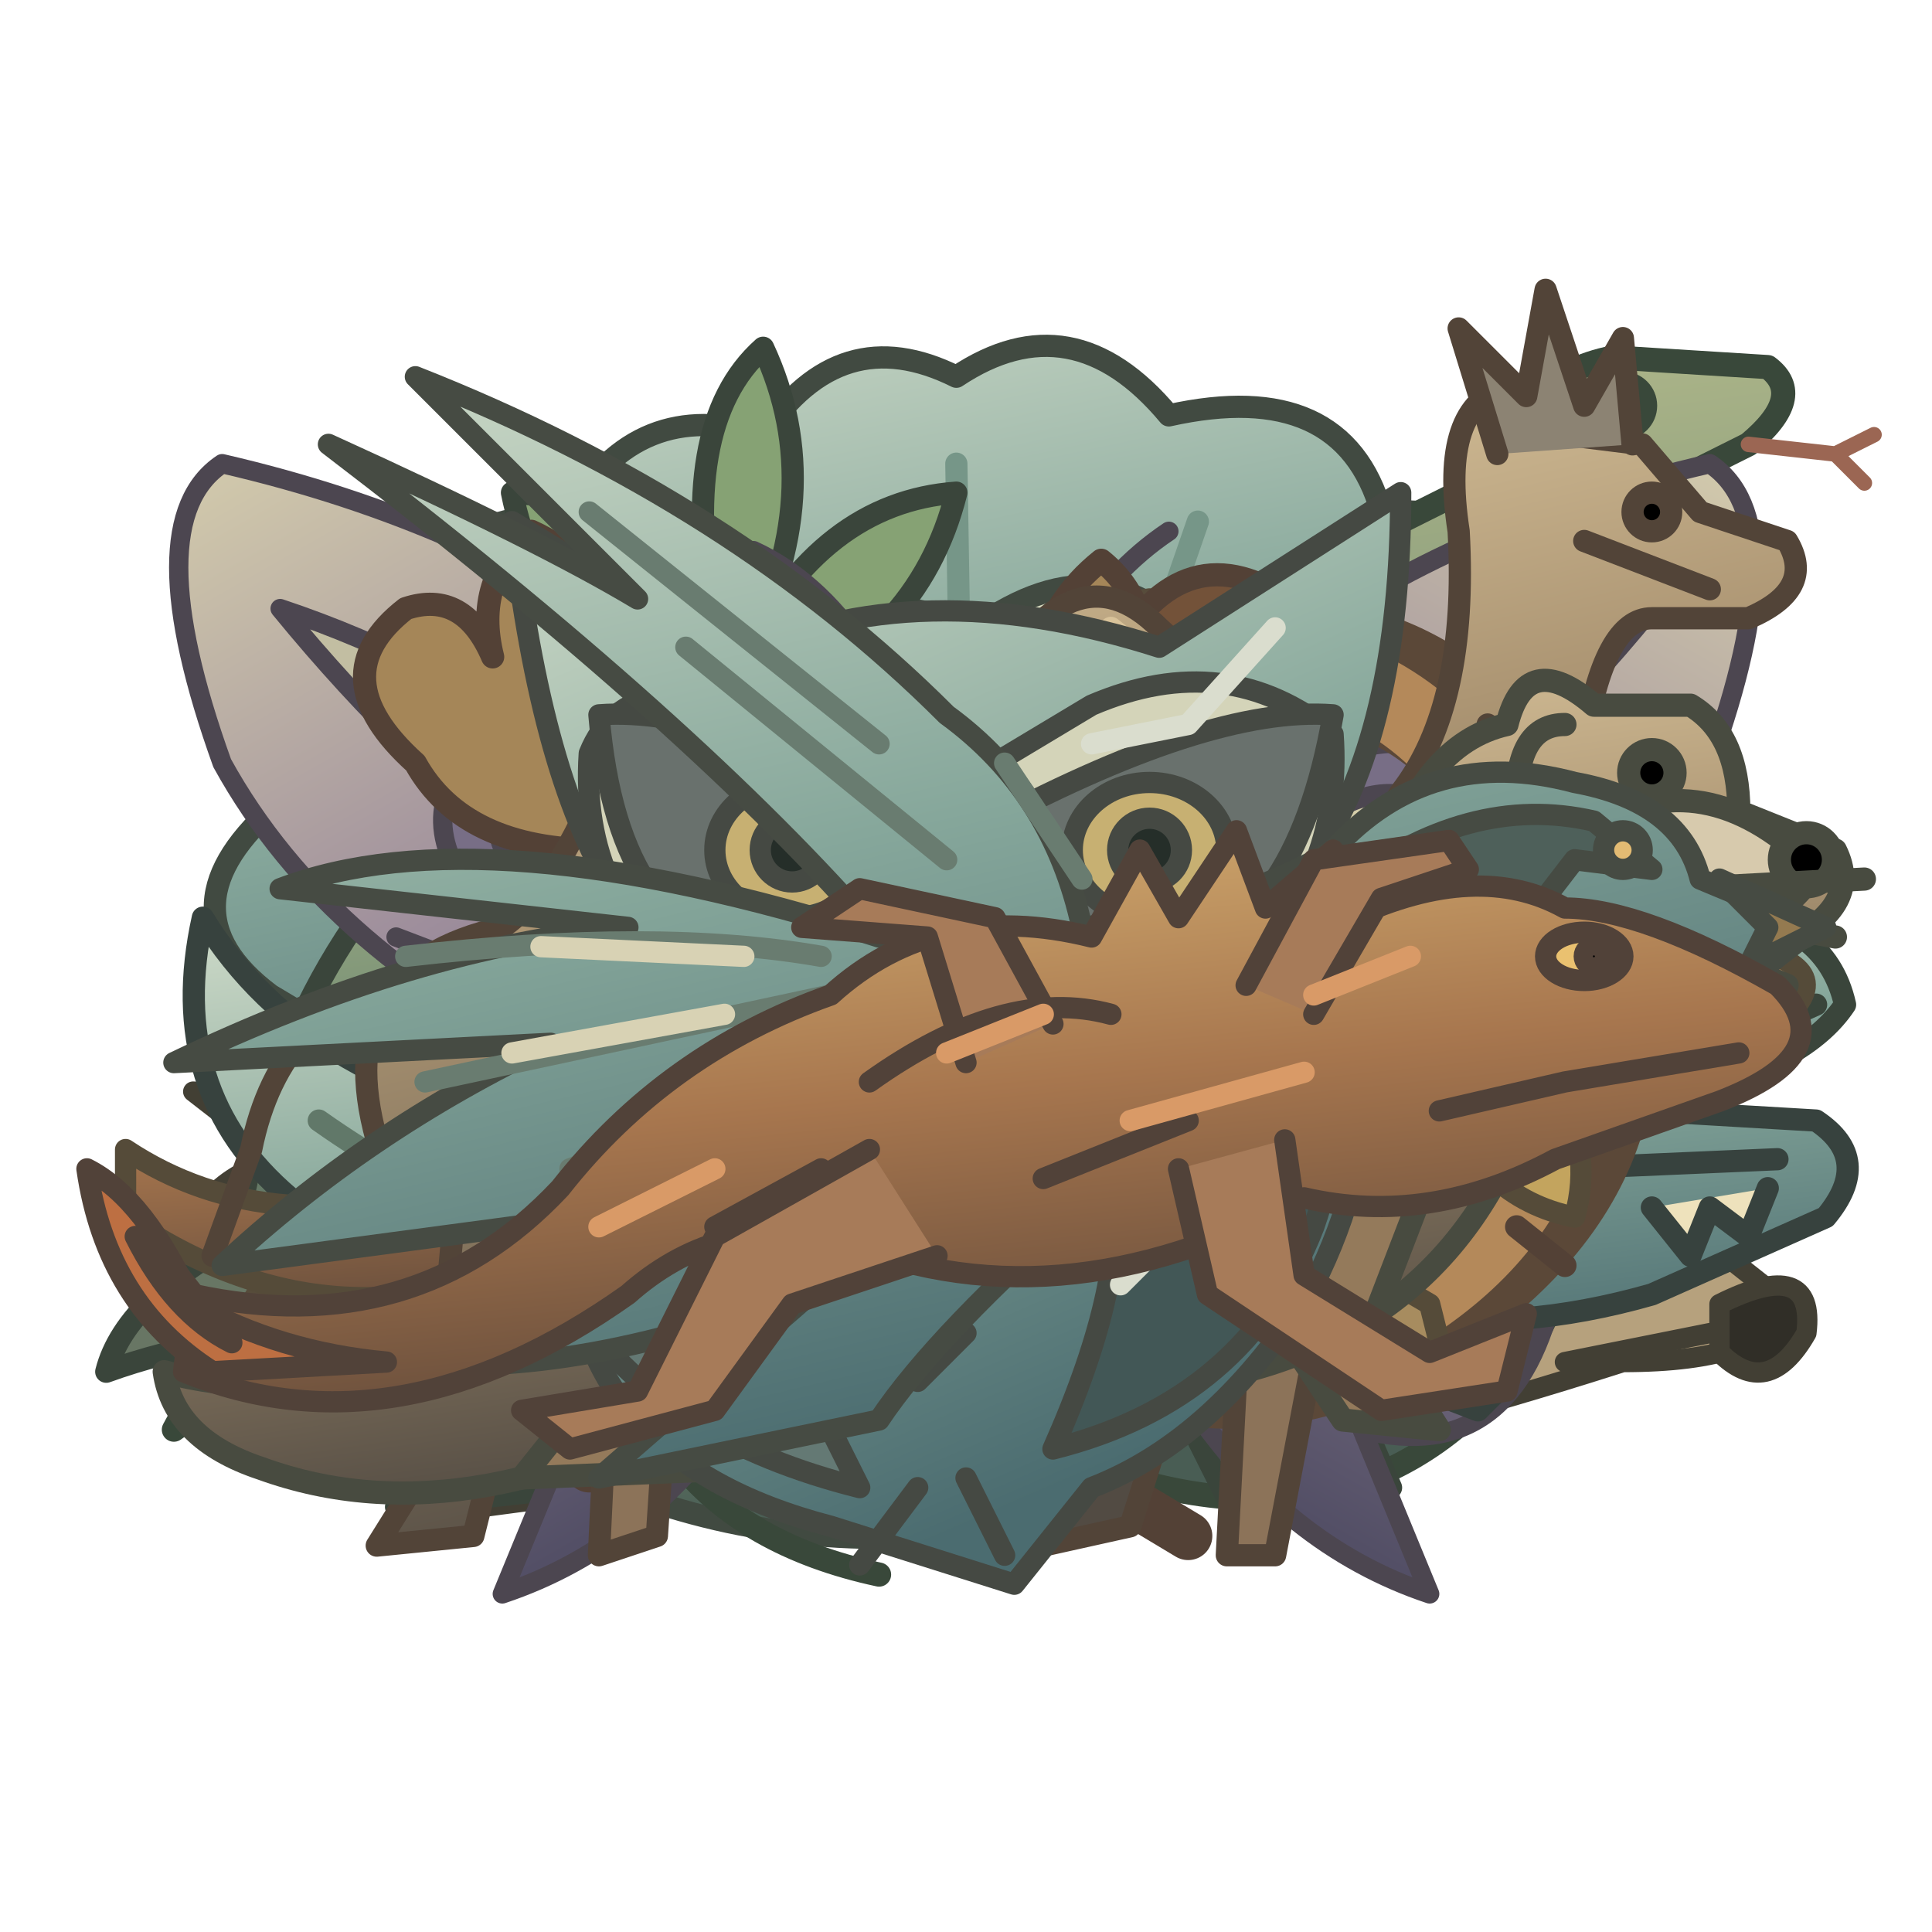
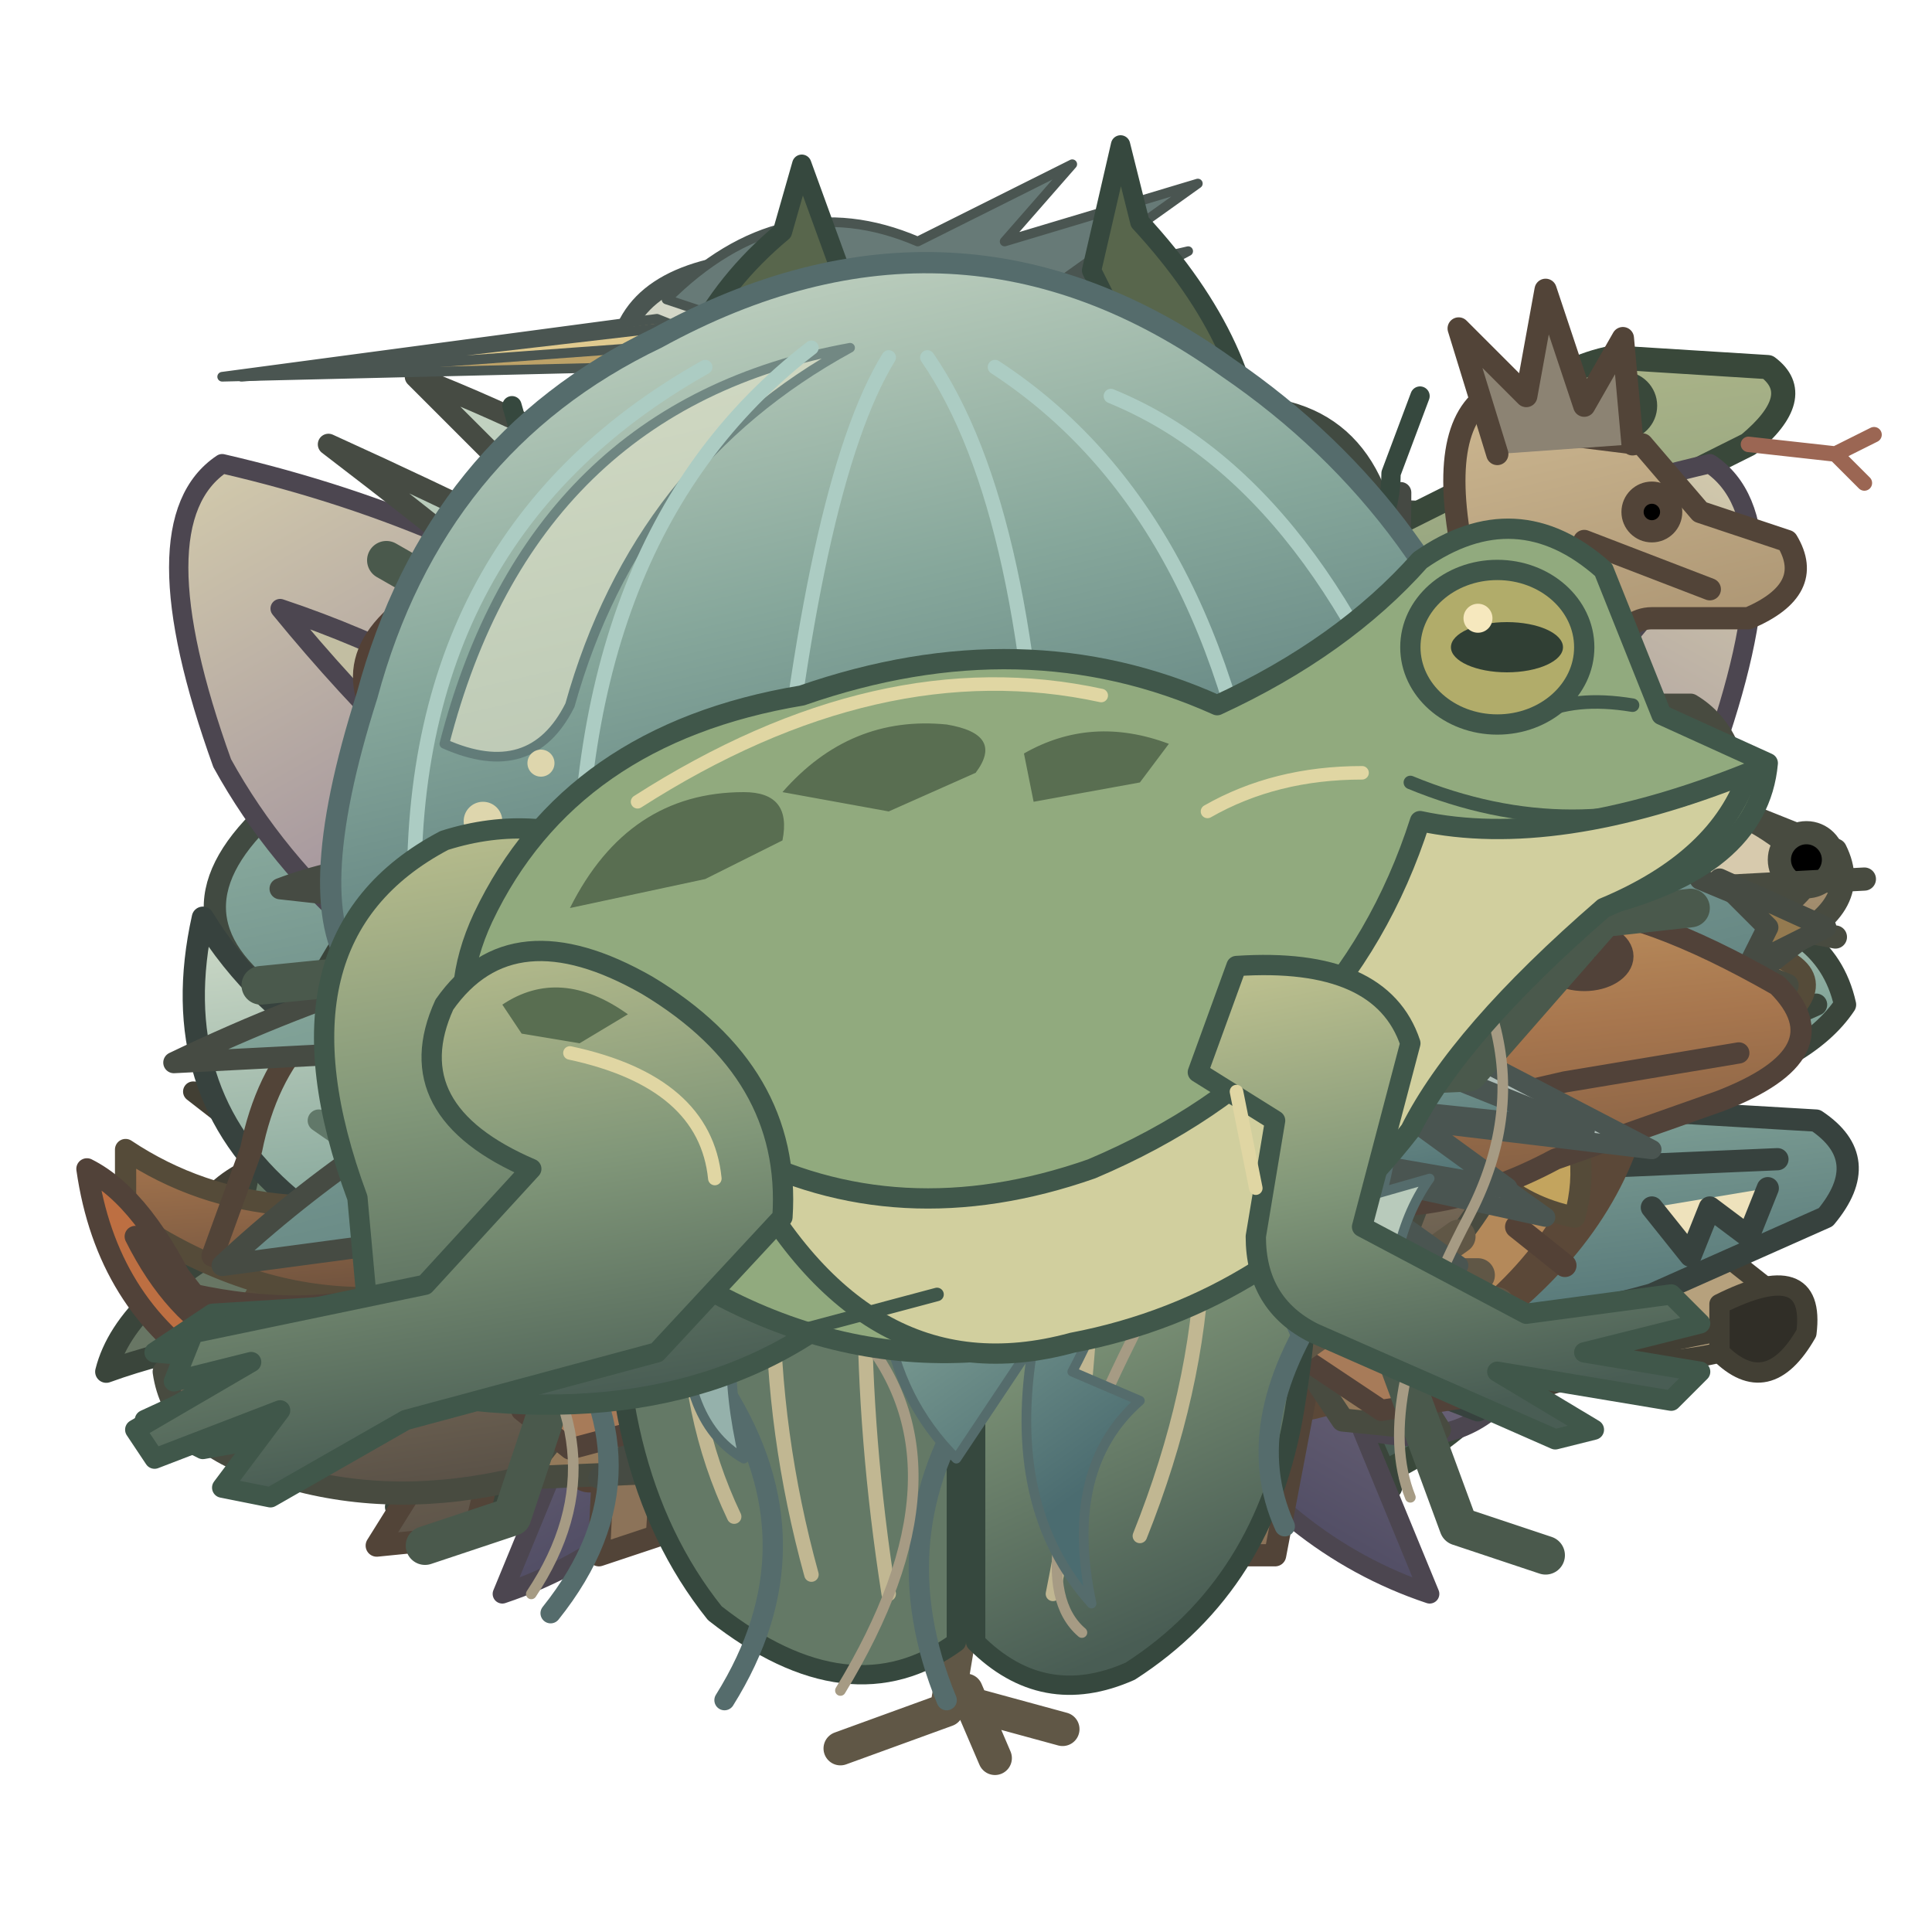
<svg xmlns="http://www.w3.org/2000/svg" xmlns:xlink="http://www.w3.org/1999/xlink" viewBox="0 0 200 200">
  <defs>
    <linearGradient id="fur" x2=".3" y2="1" gradientUnits="objectBoundingBox">
      <stop stop-color="#e9d5ab" />
      <stop offset=".46" stop-color="#ac9573" />
      <stop offset="1" stop-color="#524b43" />
    </linearGradient>
    <linearGradient id="moss" x2=".2" y2="1" gradientUnits="objectBoundingBox">
      <stop stop-color="#c1c390" />
      <stop offset=".5" stop-color="#819779" />
      <stop offset="1" stop-color="#495d54" />
    </linearGradient>
    <linearGradient id="water" x2=".35" y2="1" gradientUnits="objectBoundingBox">
      <stop stop-color="#cfdbc9" />
      <stop offset=".5" stop-color="#86a79b" />
      <stop offset="1" stop-color="#4b6c70" />
    </linearGradient>
    <linearGradient id="dusk" x2=".4" y2="1" gradientUnits="objectBoundingBox">
      <stop stop-color="#d3cbac" />
      <stop offset=".46" stop-color="#9e8e9c" />
      <stop offset="1" stop-color="#534f66" />
    </linearGradient>
    <linearGradient id="brass" x2=".3" y2="1" gradientUnits="objectBoundingBox">
      <stop stop-color="#dab676" />
      <stop offset=".55" stop-color="#a7764e" />
      <stop offset="1" stop-color="#684e3c" />
    </linearGradient>
    <radialGradient id="pearl" cx="35%" cy="28%" r="72%">
      <stop stop-color="#fff9dc" />
      <stop offset=".56" stop-color="#c1d9ca" />
      <stop offset="1" stop-color="#70918b" />
    </radialGradient>
  </defs>
  <g id="m302" stroke="#423f34" stroke-width="2.1" stroke-linejoin="round" stroke-linecap="round">
    <path fill="url(#fur)" d="M18 132 Q20 122 29 120 L20 113 34 114 26 101 42 103 35 88 52 93 49 75 62 83 61 66 76 75 76 58 87 69 93 54 100 67 109 52 114 67 125 57 126 72 138 66 136 81 149 76 144 90 157 89 150 103 160 105 Q159 118 153 130 Q141 147 106 151 Q69 158 34 144Z" />
    <path fill="#b6a17d" d="M113 119 Q128 92 148 102 Q159 107 166 120 L185 135 Q183 141 168 141 Q143 149 129 151 L105 148Z" />
    <path fill="#938062" d="M138 117 Q130 112 135 102 Q142 94 148 103 L146 114" />
    <circle cx="157" cy="124" r="2.8" fill="#292d28" />
    <path fill="#302e27" d="M178 135 Q188 130 187 138 Q183 145 178 140Z" />
    <path fill="#65523b" d="M48 147l2 9 15-2 3-6m58 0 2 6 14-1 2-6" />
    <g fill="none" stroke="#e1cda3">
      <path d="m42 124 17-23-6 23 21-34-6 29 22-39-8 35 21-41-8 36 21-30-9 28m-58 21 17-17m3 16 18-24m2 19 16-25m1 15 15-23" />
    </g>
    <path fill="none" d="m34 125 13-22m15 11 12-21m16 5 12-23m13 16 10-18m-86 67q28 15 63 8m60-7 15-3" />
  </g>
  <g id="m305" stroke="#414a41" stroke-width="2.3" stroke-linejoin="round" stroke-linecap="round">
    <path fill="url(#water)" d="M98 127 Q61 123 28 103 Q16 94 29 83 Q27 70 41 66 Q42 54 59 53 Q66 41 79 45 Q87 33 99 39 Q111 31 121 43 Q139 39 143 53 Q160 52 162 67 Q178 67 174 84 Q171 102 119 130Z" />
    <path fill="#daddc1" d="M100 121 Q61 113 36 94 Q34 88 46 86 Q56 78 64 79 Q70 67 80 71 Q87 59 101 65 Q115 55 125 68 Q136 65 145 77 Q157 72 161 84 Q157 100 108 122Z" />
    <path fill="none" stroke="#769688" d="m96 116-43-43m43 40L76 56m24 53-1-61m7 58 18-52m-13 55 34-40m-26 40 38-26" />
    <path fill="url(#moss)" d="M27 113 Q57 104 96 113 Q138 101 178 111 Q172 137 129 151 Q83 170 47 145 Q32 131 27 113Z" />
    <path fill="#e0dac0" d="M31 115 Q68 114 95 120 Q138 104 172 114 Q149 128 112 134 Q70 144 32 119Z" />
    <ellipse cx="103" cy="120" rx="17" ry="16" fill="url(#pearl)" />
    <circle cx="98" cy="114" r="4" fill="#fff7db" stroke="none" />
    <path fill="none" d="M48 134q36 19 66 12m8-2 31-11m-90 13 15 5" />
  </g>
  <g id="m306" stroke="#39483a" stroke-width="2.5" stroke-linejoin="round" stroke-linecap="round">
    <path fill="url(#moss)" d="M18 148 Q28 129 52 124 Q81 118 105 129 Q127 137 135 130 Q145 119 131 105 Q118 90 122 76 Q125 61 143 55 L155 49 Q157 39 167 37 L183 38 Q187 41 181 46 L167 53 Q151 62 143 73 Q137 82 148 96 Q170 122 158 140 Q141 163 111 151 Q86 140 57 138 Q33 137 18 148Z" />
    <path fill="none" stroke="#c0c797" stroke-width="3" d="M37 136Q70 123 108 140Q138 152 147 136m-9-53q-1-14 17-22" />
    <path fill="none" d="m65 125 6 11m9-10 6 12m11-8 4 9m17-7 2 9m16-16 6 4m-7-21 9-2m-12-10 7-3m4-28 5 4m-78 82q7 9 21 12" />
    <circle cx="168" cy="42" r="2.3" fill="#e3b268" />
    <path d="m181 46 9 1 4-2m-4 2 3 3" fill="none" stroke="#9b6653" stroke-width="1.6" />
  </g>
  <g id="m307" stroke="#3a453b" stroke-width="2.3" stroke-linejoin="round" stroke-linecap="round">
    <path fill="#687664" d="M27 127 Q13 134 11 142 Q22 138 39 137 L52 144 41 156 59 154 68 145 121 143 127 155 144 154 138 140 162 124 163 111 146 110 123 120Z" />
    <path fill="url(#water)" d="M131 119 Q153 116 160 101 Q164 91 177 94 Q189 95 191 104 Q187 110 175 113 L156 132 135 138Z" />
    <circle cx="178" cy="101" r="2.6" fill="#273733" />
    <path fill="none" d="M179 108l9-4" />
    <path fill="url(#moss)" d="M24 131 Q28 101 47 84 Q62 65 89 64 Q121 66 140 88 Q151 103 154 123 Q109 146 53 139Z" />
    <path fill="none" stroke="#486155" d="m31 123 12-15 11 4 15-20-7-12m-9 35 8 18m8-41 20 3 11-18-6-10m-8 29 5 18-15 19m17-21 20 4 14-14-6-19m-25 1 18 5 9 15 15 1m-17 12 8 14" />
    <path fill="none" stroke="#adba87" stroke-width="3.4" d="m46 88 12-11 6 1 9-7m9 6 8-3m15 7 8-1m-67 19 8-5m39 25 13-2" />
    <path fill="#86a274" d="M70 71q-14-5-17-20 16 1 21 14-4-21 5-29 7 15-2 32 8-16 22-17-4 16-21 22Z" />
  </g>
  <g id="m309" stroke="#574c3b" stroke-width="2.2" stroke-linejoin="round" stroke-linecap="round">
    <path fill="url(#brass)" d="M44 118 Q55 87 100 80 Q132 74 144 95 Q157 105 177 91 L171 111 185 121 Q165 131 148 121 Q130 139 102 145 Q68 149 45 133 Q32 126 38 121Z" />
    <path fill="#d4b583" d="M70 89Q91 66 119 62l-4 17 13-7-3 11m-33 57q8 11 23 17l-1-18m-44-13q-5 14-1 28 16-13 18-25" />
    <path fill="#ece0b7" d="M42 128q19-2 37-16-4 16-18 23Z" />
    <path d="M67 104q10 12 3 26m-31-6q-9 2-14 13m17-7q-6 8-16 14" fill="none" />
    <circle cx="52" cy="115" r="5" fill="#79623b" />
    <circle cx="52" cy="115" r="2" fill="#201d18" />
    <g fill="none" stroke="#ead2a1">
      <path d="M81 102q5 8 11 0 6 7 12-2 5 7 12-3m-39 15q6 8 13 0 6 7 12-2 6 7 12-2 5 5 10-4m-39 17q5 6 12-2 6 7 13-3 6 5 12-4m26-3 17-6m-14 10 19 5" />
    </g>
  </g>
  <g id="m310" stroke="#4c4650" stroke-width="2" stroke-linejoin="round" stroke-linecap="round">
    <g id="mothwing">
      <path fill="url(#dusk)" d="M98 103 Q75 60 23 48 Q14 54 23 79 Q34 99 60 111 Q38 117 39 133 Q43 152 59 148 L52 165 Q67 160 77 145 Q95 141 100 115Z" />
      <path fill="#c2bea2" d="M29 63 Q62 74 88 106 Q56 96 29 63Z" />
      <ellipse cx="59" cy="88" rx="14" ry="10" fill="#786e86" transform="rotate(29 59 88)" />
      <ellipse cx="59" cy="88" rx="8" ry="5" fill="#d6cfaa" transform="rotate(29 59 88)" />
      <path d="M46 126q14-3 33-12m-28 22 20-8m-30-31 21 8" fill="none" />
    </g>
    <use href="#mothwing" transform="translate(200 0) scale(-1 1)" xlink:href="#mothwing" />
    <path fill="url(#fur)" d="M94 92 Q101 85 106 94 Q110 114 101 145 Q92 128 94 92Z" />
    <circle cx="100" cy="89" r="6" fill="#8f8870" />
    <path d="M97 85q-6-22-19-28m25 27q6-21 18-29m-27 24-7-2m20 1 6-4" fill="none" />
  </g>
  <g id="m312" stroke="#37423e" stroke-width="2.3" stroke-linecap="round" stroke-linejoin="round">
    <path fill="url(#water)" d="M21 95 Q32 113 59 117 Q76 108 96 108 L102 99 106 106 115 97 120 104 132 96 138 103 147 99 155 103 Q164 105 171 115 L188 116 Q194 120 189 126 L171 134 Q157 138 145 136 Q120 145 94 143 L81 153 65 151 75 138 Q47 137 30 124 Q17 113 21 95Z" />
    <path fill="#869782" d="M101 127l-7 14-10 9 3 4 18-4 6-12m24-10 5 13 13 5 3-3-8-11m-66-5-12 9-7 1m74-12q14-7 24-4l23-1" />
    <circle cx="162" cy="114" r="3.4" fill="#ddc47c" />
    <circle cx="163" cy="114" r="1.2" />
    <path fill="#eee2bc" d="m171 125 4 5 2-5 4 3 2-5" />
    <path fill="none" stroke="#617869" d="m53 125 22 5 36-11 24 1m-64 3 8 4 9-8 7 3 10-8 6 3 8-7 6 4 7-7m-99 9q17 12 34 14" />
    <path fill="none" d="M118 136q13 2 23-3" />
  </g>
  <g id="m317" stroke="#534136" stroke-width="2.4" stroke-linecap="round" stroke-linejoin="round">
    <path fill="none" stroke-width="5" d="m79 117-19 8-19-7m39 8-16 13-20 2m42-12-8 15-17 8m44-29 14 11 17-1m-37 0 9 17 15 9m-15-40 15 9 15-3" />
    <path fill="#a58658" d="M76 110 Q72 93 62 88 Q48 88 43 79 Q33 70 42 63 Q48 61 51 68 Q49 60 55 55 Q68 61 65 79 Q83 82 90 101m2 6q6-19 16-25-4-16 6-24 5 4 5 12 7-10 13-5 7 12-10 22-15 8-17 23" />
    <path fill="none" stroke="#5b4838" stroke-width="13" d="M100 129 Q124 151 149 134 Q173 117 161 91 Q153 69 132 68" />
    <path fill="none" stroke="#b4895a" stroke-width="8" d="M102 129 Q125 149 146 135 Q169 120 158 91 Q151 73 135 69" />
    <path fill="#735239" d="M137 65 Q125 54 117 65 L111 82 Q121 73 128 74 Q135 75 137 65Z" />
    <path fill="url(#brass)" d="M79 98 Q94 94 103 105 Q116 119 107 135 Q96 143 84 133 Q71 118 79 98Z" />
    <path d="m79 110 21-6m-21 15 24-7m-20 16 23-7m-17 14 16-6m39 8 4 5m9-15 5 4m-3-17 5 1m-8-13 4-3m-13-11 3-4" fill="none" />
    <circle cx="80" cy="101" r="2" />
    <circle cx="94" cy="99" r="2" />
  </g>
  <g id="m319" stroke="#554b39" stroke-width="2.2" stroke-linejoin="round" stroke-linecap="round">
    <path fill="url(#brass)" d="M13 119 Q28 129 50 122 Q73 109 90 109 Q111 99 130 107 Q141 111 150 103 Q158 93 169 96 L184 99 Q191 102 181 108 L166 115 Q153 128 132 126 Q111 135 91 129 Q72 121 58 129 Q35 141 13 126Z" />
    <path fill="#a78c5f" d="m89 119-12 13-10 3-7 10 14-5 14-5 12-12m25-7 2 16 14 5 9 6-2-8-12-7-1-12m-27-2-6-11-11-5-6 3 12 5 4 12m38-7 4-12 8-5-1-3-13 4-7 13" />
    <circle cx="169" cy="102" r="3" fill="#ead9a4" />
    <circle cx="170" cy="102" r="1" />
    <path fill="none" d="m158 113 16-5m-82 4 8 6 8-10 6 8 8-9 7 7m-55 5-10 4" />
    <path fill="#c3a45e" d="M149 113q4 11 14 13 2-7-2-14Z" />
  </g>
  <g id="m320" stroke="#524438" stroke-width="2.3" stroke-linecap="round" stroke-linejoin="round">
    <path fill="#8c7359" d="M76 124l-7 20-1 15-6 2 1-21 2-18m63 0 8 18-4 21h-5l1-19-9-14" />
    <path fill="url(#fur)" d="M39 118 Q34 100 52 96 Q58 92 64 76 Q70 61 79 65 Q87 70 88 84 Q95 85 102 72 Q111 56 120 65 Q130 74 128 87 Q139 92 145 82 Q152 73 151 55 Q149 42 156 40 L162 45 170 46 176 53 185 56 Q188 61 181 64 L171 64 Q166 64 164 77 Q164 105 149 119 L137 128 124 136 117 158 108 160 113 153 116 131 Q91 138 64 128 L53 143 49 159 39 160 44 152 46 137 47 126Q36 124 39 118Z" />
    <path fill="none" d="M43 101Q29 104 26 119l-4 11m34-20q12-5 15-18m12-4 5 7 10-5m39 14q14-10 17-29m10-19 13 5m-45 62-8 8" />
    <path fill="none" stroke="#d9c39a" d="m66 79 6-8 5 1m30-1 8-6 5 4m-49 41 14 3 21-3" />
    <circle cx="171" cy="53" r="2" />
    <path fill="#8c8373" d="m155 47-4-13 7 7 2-11 4 12 4-7 1 11" />
  </g>
  <g id="m322" stroke="#484b40" stroke-width="2.4" stroke-linejoin="round" stroke-linecap="round">
    <path fill="url(#fur)" d="M17 142 Q39 148 57 127 Q77 97 111 103 Q132 105 143 91 Q147 77 156 75 Q158 67 165 73 L175 73 Q180 76 180 84 L190 88 Q193 94 184 98 L172 102 Q163 105 156 120 Q145 143 114 144 Q95 139 77 143 Q49 160 27 152 Q18 149 17 142Z" />
    <path fill="#d7caad" d="M144 103 Q156 94 166 85 Q177 79 188 90 Q184 97 172 98 Q159 101 157 113Z" />
    <circle cx="171" cy="80" r="2.4" />
    <circle cx="187" cy="89" r="2.8" />
    <path fill="#947a5b" d="m82 129-10 16-14 3-4 5 24-1 17-16m41-18-5 17 8 12 10 1-7-11 5-13" />
    <path fill="none" d="M157 83q0-8 5-8m12 17 19-1m-19 3 16 3m-17 0 12 5" />
    <path fill="none" stroke="#e3d6b4" d="M56 135q16-16 28-19m-5 4 17-8m4 0 16 1m28-12 8-9" />
  </g>
  <g id="m323" stroke="#454943" stroke-width="2.2" stroke-linecap="round" stroke-linejoin="round">
    <path fill="url(#water)" d="M64 93 Q56 81 53 54 L76 68 Q95 59 120 67 L145 51 Q145 76 136 89 Q147 111 136 133 Q126 149 113 154 L105 164 86 158 Q59 151 59 127 Q55 111 64 93Z" />
    <path fill="#647974" d="M63 103 Q78 112 81 138 L89 154 Q69 149 60 136 Q54 119 63 103Z" />
    <path fill="#425756" d="M128 100 Q143 107 136 127 Q129 145 109 150 Q117 132 115 122Z" />
    <path fill="#d4d4b9" d="M61 78 Q65 68 82 74 L98 82 113 73 Q127 67 138 76 Q139 90 129 100 Q115 113 100 120 Q86 112 72 102 Q60 93 61 78Z" />
    <path fill="#69716d" d="M62 74q13-1 36 12-9 13-18 13-16-1-18-25m76 0q-13-1-37 12 7 13 19 13 14-2 18-25" />
    <ellipse cx="82" cy="88" rx="8" ry="7" fill="#c7b072" />
    <ellipse cx="119" cy="88" rx="8" ry="7" fill="#c7b072" />
    <circle cx="82" cy="88" r="3.3" fill="#252e29" />
    <circle cx="119" cy="88" r="3.3" fill="#252e29" />
    <path fill="#797362" d="m94 96 6-4 7 4-7 12Z" />
    <path fill="none" d="m76 119 5 5 5-4m8 7 5 5 5-6m6-7 5 2 5-6m-31 23 6 5 5-5m-5 16-6 8m11-9 4 8" />
    <path fill="none" stroke="#daddce" d="m62 67 9 9 9 1m52-12-9 10-10 2m16 39-8 10m4-2-9 9" />
  </g>
  <g id="m304" stroke="#464b43" stroke-width="2.2" stroke-linejoin="round" stroke-linecap="round">
    <path fill="url(#water)" d="M91 97 Q72 75 34 46 Q56 56 66 62 L43 39 Q76 52 98 74 Q109 82 112 96 Q128 94 138 88 Q148 77 163 81 Q174 83 176 91 L188 96 179 103 166 103 Q159 115 142 120 L113 124 Q97 138 91 147 L62 153 85 133 Q60 143 41 141 L68 125 23 131 Q38 117 57 108 L18 110 Q43 98 65 96 L29 92 Q50 84 91 97Z" />
    <path fill="#d2c7a9" d="M92 108 Q118 105 139 92 Q150 85 163 88 Q151 93 148 102 Q145 111 124 114Z" />
    <path fill="#4e605a" d="M139 92Q152 82 165 85L171 90l-8-1-10 13-4 5-2-11Z" />
    <circle cx="168" cy="88" r="2" fill="#e3bb73" />
    <path d="M178 91l11 5-8 4 2-4Z" fill="#947a50" />
    <path fill="none" stroke="#697c70" d="M42 99q26-3 43 0m-41 13 42-9m-27 18 36-14m-17 21 25-15m-42-60 30 24m-20-10 27 22m6-10 8 12m-2 32 18-6m-22 11 12-4" />
    <path fill="none" stroke="#d8d2b4" d="m56 98 21 1m-24 10 22-4m-9 11 20-7m53-5-15 6" />
  </g>
  <g id="m313" stroke="#514239" stroke-width="2.2" stroke-linecap="round" stroke-linejoin="round">
    <path fill="url(#brass)" d="M20 134 Q43 139 58 123 Q69 109 86 103 Q97 93 113 97 L118 88 122 95 128 86 131 94 138 88 140 95 Q153 89 162 94 Q170 94 184 102 Q191 109 178 114 L161 120 Q148 127 135 124 Q109 138 86 128 Q74 126 65 134 Q41 151 19 142Z" />
    <path fill="#a77b59" d="m90 119-16 9-8 16-12 2 5 4 15-4 8-11 15-5m36-12 2 14 13 8 10-4-2 8-13 2-18-12-3-13m-13-15-6-11-14-3-6 4 13 1 4 13m36-5 7-12 9-3-2-3-14 2-7 13" />
    <path fill="#bd6f42" d="M20 135q-5-11-11-14 2 14 13 21l18-1q-11-1-20-6Z" />
    <path fill="#e2a05d" d="M23 138q-7-10-9-10 4 8 10 11Z" />
    <ellipse cx="164" cy="99" rx="4" ry="2.5" fill="#eac170" />
    <circle cx="165" cy="99" r="1" />
    <path fill="none" d="m149 115 13-3 18-3m-90 3q14-10 25-7m-7 17 15-6m-49 11 11-6" />
    <path fill="none" stroke="#d99a67" d="m62 127 12-6m24-12 10-4m9 11 18-5m1-8 10-4" />
  </g>
+   <g id="m64013" stroke="#4a5551" stroke-linejoin="round" stroke-linecap="round">
+     <g stroke="#605746" fill="none">
+       <path stroke-width="3.5" d="M101 124 Q97 141 102 153 L98 177 87 181m12-5 11 3m-10-4 3 7M117 123 Q122 132 128 144 L145 132 153 132m-9 1 7-5m-5 5 9 2" />
+     </g>
+     <path fill="#aebdb8" stroke-width="2" d="M84 96 Q102 81 120 87 Q140 95 146 106 L171 119 146 116 160 126 137 121 151 131 125 126 Q109 136 93 128 Q76 118 76 109Z" />
+     <path fill="#d3d6c7" stroke-width="2" d="M84 112 Q62 108 64 93 Q66 80 80 66 Q91 54 90 45 Q87 38 76 39 Q69 41 64 37 Q65 28 79 27 Q102 25 110 41 Q119 61 99 79 Q84 93 94 95 Q105 94 112 104 Q106 120 93 121Z" />
+     <path fill="#677a77" d="M69 31 Q81 19 95 25 L111 17 104 25 124 19 110 29 123 26 108 34 Q86 31 78 34Z" />
+     <path fill="#bda268" d="M68 33 L23 39 65 38 73 35Z" />
+     <path fill="#e0ca8f" d="m25 39 43-5 -2 2Z" />
+     <circle cx="77" cy="33" r="3" fill="#dec988" />
+     <circle cx="77" cy="33" r="1.5" fill="#263b3b" stroke="none" />
+     <path fill="url(#water)" stroke-width="2.2" d="M91 102 Q102 87 121 94 Q135 98 149 111 L164 117 145 115 156 123 133 119 146 128 Q128 127 109 116 Q126 129 135 132 Q110 130 97 119 Q88 112 91 102Z" />
+     <g fill="none" stroke-width="1.2">
+       <path stroke="#d4dac7" d="M99 101q12-10 26-3m-24 6q19-7 41 7m-39-2q13-4 32 5m-29 1 19 7M77 90q1-10 13-23" />
+       <path stroke="#62736e" d="M69 96q2-9 9-15m-3 18 5-9m13-39q-1 8-7 16m22 38q16 1 29 10" />
+     </g>
+   </g>
+   <g id="m64014" stroke="#36483e" stroke-width="2" stroke-linecap="round" stroke-linejoin="round">
+     <g fill="none" stroke="#4a594c" stroke-width="4">
+       <path d="m76 90-18-7-11-21-7-4m32 52-23 2-12-11-10 1m49 25-17 12-6 18-9 3m81-67 18-9 10-23 7-4m-30 55 22-1 14-16 9-1m-48 30 17 15 7 19 9 3" />
+     </g>
+     <path fill="#58664c" d="M81 78 Q69 69 68 50 Q69 34 81 24 L83 17 87 28 81 46 88 40 85 53 92 49 88 61 94 73Z M116 77 Q132 62 130 49 Q130 36 118 23 L116 15 113 28 120 42 112 39 119 53 110 49 115 62 105 72Z" />
+     <path fill="url(#brass)" d="M83 70 Q100 58 116 69 L119 82 110 89 91 90 79 80Z" />
+     <path fill="url(#moss)" d="M76 82 Q100 71 123 83 Q130 92 127 102 L116 110 80 105 71 99Z" />
+     <path fill="#647966" d="M73 102 Q84 96 99 102 L99 170 Q88 178 74 167 Q62 152 64 126 Q66 111 73 102Z" />
+     <path fill="url(#moss)" d="M101 102 Q119 95 127 102 Q139 116 134 146 Q131 164 117 173 Q108 177 101 170Z" />
+     <g fill="none" stroke="#c1b792" stroke-width="1.5">
+       <path d="M77 107 Q66 136 76 157 M84 104 Q76 134 84 163 M92 105 Q87 133 92 165 M111 105 Q116 130 109 165 M120 103 Q130 129 118 159 M80 88 Q93 79 104 81 M73 60 75 43 M124 53 121 38" />
+     </g>
+     <path fill="#ddbd76" d="m76 78 6-4 2 3-5 4Zm40-5 6 3-1 4-6-3Z" />
+     <g fill="none" stroke-width="2">
+       <path d="M78 74Q59 64 55 49l-2-7m73 32q18-14 18-25l3-8" />
+     </g>
+   </g>
+   <g id="m64015" stroke="#556c6c" stroke-linecap="round" stroke-linejoin="round">
+     <g fill="none">
+       <path stroke-width="2.1" d="M54 101 Q45 121 57 136 Q69 152 57 167 M71 106 Q62 125 75 144 Q85 160 75 176 M107 99 Q114 123 101 144 Q91 159 98 176 M134 93 Q151 113 138 133 Q128 147 133 158" />
+       <path stroke="#a69b84" stroke-width="1.1" d="M47 99Q39 120 52 135t3 30m25-59q-3 18 9 32t-2 37m30-83q12 23 0 47t-5 30m32-80q18 18 8 37t-6 29" />
+     </g>
+     <path fill="#95b1ab" d="M57 94Q51 111 58 122L63 117Q59 131 65 140L71 134Q70 147 77 151Q74 138 78 132L71 128Q75 122 73 115L68 117Q71 101 73 99Z" />
+     <path fill="url(#water)" d="M89 96Q80 113 87 126L94 117Q87 139 99 151L107 139Q104 156 113 166Q110 152 118 145L111 142Q121 123 111 118L104 126Q114 107 109 99Z" />
+     <path fill="#b8cabb" d="M126 93Q123 105 128 115L135 109Q128 125 134 138L139 130 144 142Q143 129 148 122L141 124Q147 112 139 107L137 110 140 92Z" />
+     <path fill="url(#water)" stroke-width="2.2" d="M37 101Q31 94 38 72Q45 46 68 35Q99 18 127 38Q149 53 157 79Q160 90 153 93Q143 87 135 98Q121 90 113 103Q97 94 89 108Q72 99 65 110Q52 102 47 109Z" />
+     <path fill="#e0e1c8" opacity=".67" d="M46 77Q55 42 88 36Q66 48 59 73Q55 81 46 77Z" />
+     <g fill="none" stroke-width="1.5" stroke="#acccc3">
+       <path d="M43 96Q41 56 73 38m-13 62q-2-44 24-64m-4 56q4-42 12-55m16 55q-1-39-12-55m35 53Q126 53 103 38m46 47q-12-35-34-44" />
+     </g>
+     <path fill="none" stroke="#6f8f89" stroke-width="2.3" d="M39 99Q44 95 48 103Q58 93 67 104Q78 92 89 100Q101 89 112 96Q123 86 134 91Q141 82 153 87" />
+     <g fill="#ded6ad" stroke="none">
+       <circle cx="50" cy="85" r="2" />
+       <circle cx="56" cy="79" r="1.4" />
+       <circle cx="69" cy="94" r="2.3" />
+       <circle cx="77" cy="87" r="1.5" />
+       <circle cx="108" cy="83" r="1.8" />
+       <circle cx="135" cy="76" r="1.4" />
+     </g>
+   </g>
+   <g id="m64016" stroke="#40574a" stroke-linecap="round" stroke-linejoin="round" stroke-width="2.1">
+     <path fill="url(#moss)" d="M37 124Q27 97 46 87Q65 81 81 104L94 129Q78 148 49 145L21 150 15 147 28 141 16 140 22 136 38 135Z" />
+     <path fill="#91aa7e" d="M59 123Q43 110 50 95Q59 76 83 72Q106 64 126 73Q139 67 147 58Q157 51 166 59L172 74 183 79Q182 90 165 94Q152 103 146 115Q133 132 112 138Q84 146 59 123Z" />
+     <path fill="#d1cf9e" d="M76 119Q93 128 113 121Q139 110 147 85Q161 88 181 80Q178 89 166 94Q151 107 146 117Q132 135 111 139Q89 145 76 119Z" />
+     <path fill="url(#moss)" d="M55 121Q41 115 46 104Q53 94 67 102Q82 111 81 126L68 140 42 147 28 155 23 154 29 146 16 151 14 148 26 141 18 143 20 138 44 133Z" />
+     <path fill="url(#moss)" d="M128 100Q143 99 146 108L141 127 158 136 173 134 176 137 164 140 176 142 173 145 155 142 165 148 161 149 136 138Q130 135 130 128L132 116 124 111Z" />
+     <ellipse fill="#b1ac6a" cx="155" cy="67" rx="9" ry="8" />
+     <ellipse fill="#303f34" cx="156" cy="67" rx="5.8" ry="2.6" stroke="none" />
+     <circle cx="153" cy="64" r="1.5" fill="#f6e8be" stroke="none" />
+     <path fill="#596e51" stroke="none" d="M59 94q6-12 18-12 5 0 4 5l-8 4Zm22-12q7-8 17-7 6 1 3 5l-9 4Zm25-4q7-4 15-1l-3 4-11 2ZM52 104q6-4 13 1l-5 3-6-1Z" />
+     <g fill="none" stroke-width="1.4">
+       <path stroke="#e0d6a3" d="M66 83q25-16 48-11m11 12q7-4 16-4m-82 29q14 3 15 13m54-9 2 10" />
+       <path d="M146 81q17 7 33 0m-20-7q4-2 10-1m-87 65 15-4" />
+     </g>
+   </g>
</svg>
